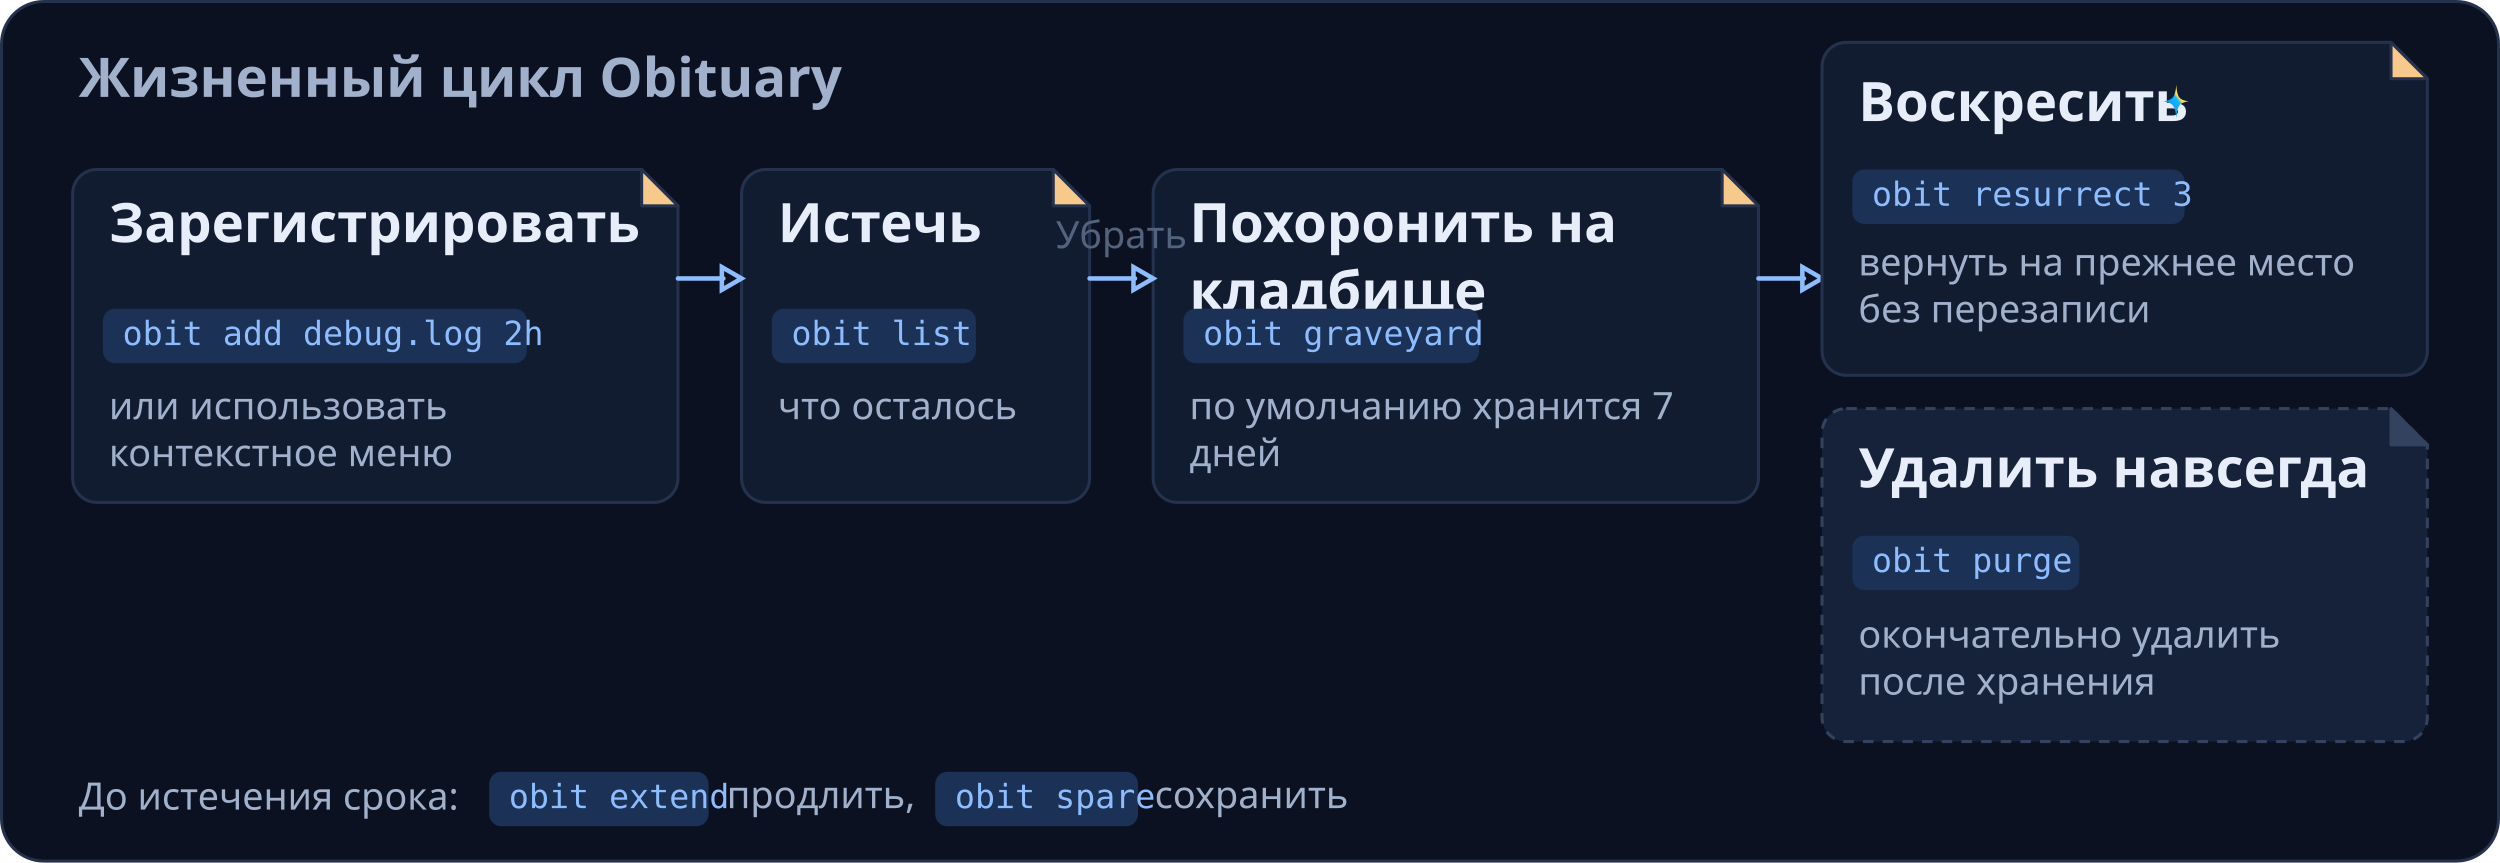
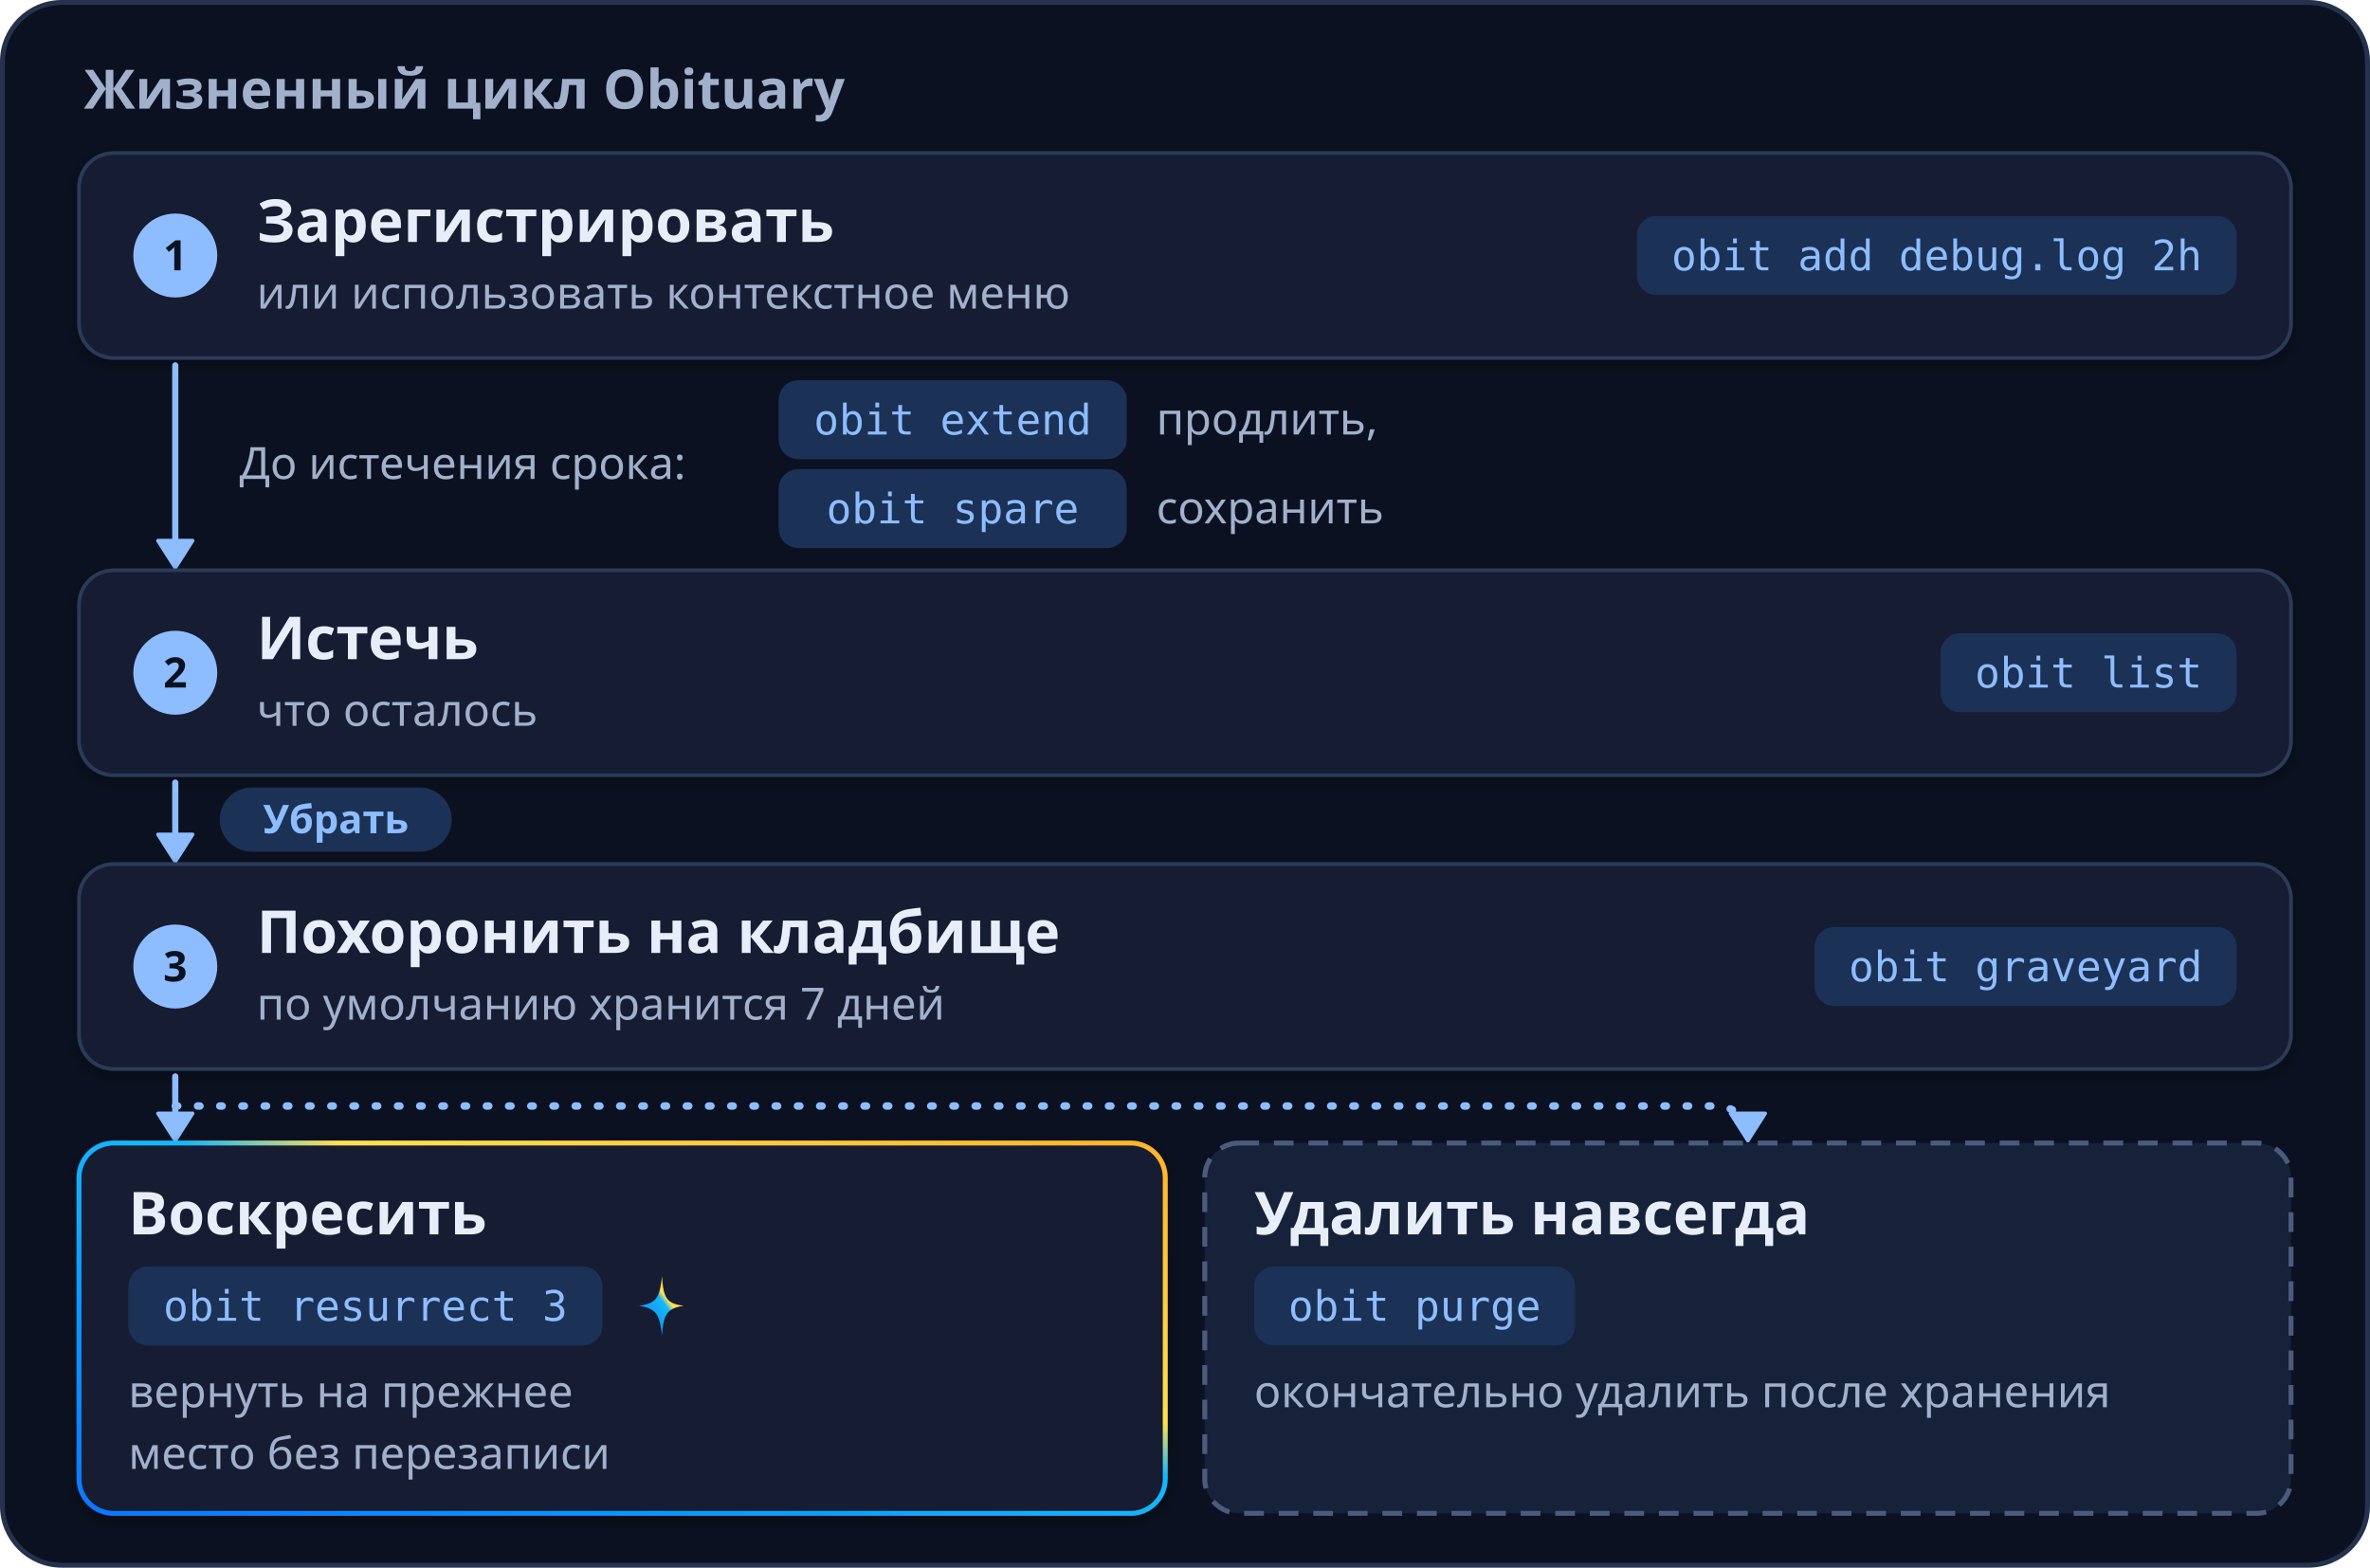
- <svg xmlns="http://www.w3.org/2000/svg" width="1652" height="570" viewBox="0 0 1652 570" role="img" aria-labelledby="title desc">
+ <svg xmlns="http://www.w3.org/2000/svg" width="960" height="635" viewBox="0 0 960 635" role="img" aria-labelledby="title desc">
  <defs>
    <linearGradient id="spark" x1="0" y1="1" x2="1" y2="0">
      <stop stop-color="#0876FF" />
      <stop offset=".55" stop-color="#16B8FA" />
      <stop offset=".62" stop-color="#FFE052" />
      <stop offset="1" stop-color="#FFB329" />
    </linearGradient>
+     <filter id="shadow" x="-4%" y="-12%" width="108%" height="132%">
+       <feDropShadow dx="0" dy="2" stdDeviation="3" flood-color="#000000" flood-opacity="0.35" />
+     </filter>
  </defs>
-   <rect x="1" y="1" width="1650" height="568" rx="28" fill="#0B1120" stroke="#24324D" stroke-width="2" />
-   <g font-family="-apple-system, BlinkMacSystemFont, 'Segoe UI', 'Noto Sans', 'Noto Sans CJK SC', 'Noto Sans CJK TC', 'Noto Sans JP', 'Noto Sans KR', 'Noto Sans Cyrillic', 'Microsoft YaHei', 'PingFang SC', 'Hiragino Sans', 'Malgun Gothic', sans-serif">
-     <text x="52" y="64" font-family="-apple-system, BlinkMacSystemFont, 'Segoe UI', 'Noto Sans', 'Noto Sans CJK SC', 'Noto Sans CJK TC', 'Noto Sans JP', 'Noto Sans KR', 'Noto Sans Cyrillic', 'Microsoft YaHei', 'PingFang SC', 'Hiragino Sans', 'Malgun Gothic', sans-serif" font-size="36.0" fill="#A1B1CC" font-weight="600" id="section">Жизненный цикл Obituary</text>
-     <path d="M64 112H424L448 136V316A16 16 0 0 1 432 332H64A16 16 0 0 1 48 316V128A16 16 0 0 1 64 112Z" fill="#121C31" stroke="#24324D" stroke-width="2" />
-     <path d="M424 112V136H448Z" fill="#F7C98B" stroke="#24324D" stroke-width="2" stroke-linejoin="round" />
-     <text x="72" y="160" font-family="-apple-system, BlinkMacSystemFont, 'Segoe UI', 'Noto Sans', 'Noto Sans CJK SC', 'Noto Sans CJK TC', 'Noto Sans JP', 'Noto Sans KR', 'Noto Sans Cyrillic', 'Microsoft YaHei', 'PingFang SC', 'Hiragino Sans', 'Malgun Gothic', sans-serif" font-size="36.0" fill="#E8EEF9" font-weight="700" id="register">Зарегистрировать</text>
-     <rect x="68" y="204" width="280.1" height="36" rx="8" fill="#1B3155" />
-     <text x="81" y="228" font-family="ui-monospace, 'Cascadia Code', 'SF Mono', Consolas, monospace" font-size="22.0" fill="#8DBDFF">obit add debug.log 2h</text>
-     <text x="72" y="277" font-family="-apple-system, BlinkMacSystemFont, 'Segoe UI', 'Noto Sans', 'Noto Sans CJK SC', 'Noto Sans CJK TC', 'Noto Sans JP', 'Noto Sans KR', 'Noto Sans Cyrillic', 'Microsoft YaHei', 'PingFang SC', 'Hiragino Sans', 'Malgun Gothic', sans-serif" font-size="25.0" fill="#A1B1CC" id="register_note">или использовать</text>
-     <text x="72" y="308" font-family="-apple-system, BlinkMacSystemFont, 'Segoe UI', 'Noto Sans', 'Noto Sans CJK SC', 'Noto Sans CJK TC', 'Noto Sans JP', 'Noto Sans KR', 'Noto Sans Cyrillic', 'Microsoft YaHei', 'PingFang SC', 'Hiragino Sans', 'Malgun Gothic', sans-serif" font-size="25.0" fill="#A1B1CC" id="register_note">контекстное меню</text>
-     <path d="M506 112H696L720 136V316A16 16 0 0 1 704 332H506A16 16 0 0 1 490 316V128A16 16 0 0 1 506 112Z" fill="#121C31" stroke="#24324D" stroke-width="2" />
-     <path d="M696 112V136H720Z" fill="#F7C98B" stroke="#24324D" stroke-width="2" stroke-linejoin="round" />
-     <text x="514" y="160" font-family="-apple-system, BlinkMacSystemFont, 'Segoe UI', 'Noto Sans', 'Noto Sans CJK SC', 'Noto Sans CJK TC', 'Noto Sans JP', 'Noto Sans KR', 'Noto Sans Cyrillic', 'Microsoft YaHei', 'PingFang SC', 'Hiragino Sans', 'Malgun Gothic', sans-serif" font-size="36.0" fill="#E8EEF9" font-weight="700" id="expire">Истечь</text>
-     <rect x="510" y="204" width="134.9" height="36" rx="8" fill="#1B3155" />
-     <text x="523" y="228" font-family="ui-monospace, 'Cascadia Code', 'SF Mono', Consolas, monospace" font-size="22.0" fill="#8DBDFF">obit list</text>
-     <text x="514" y="277" font-family="-apple-system, BlinkMacSystemFont, 'Segoe UI', 'Noto Sans', 'Noto Sans CJK SC', 'Noto Sans CJK TC', 'Noto Sans JP', 'Noto Sans KR', 'Noto Sans Cyrillic', 'Microsoft YaHei', 'PingFang SC', 'Hiragino Sans', 'Malgun Gothic', sans-serif" font-size="25.0" fill="#A1B1CC" id="expire_note">что осталось</text>
-     <path d="M778 112H1138L1162 136V316A16 16 0 0 1 1146 332H778A16 16 0 0 1 762 316V128A16 16 0 0 1 778 112Z" fill="#121C31" stroke="#24324D" stroke-width="2" />
-     <path d="M1138 112V136H1162Z" fill="#F7C98B" stroke="#24324D" stroke-width="2" stroke-linejoin="round" />
-     <text x="786" y="160" font-family="-apple-system, BlinkMacSystemFont, 'Segoe UI', 'Noto Sans', 'Noto Sans CJK SC', 'Noto Sans CJK TC', 'Noto Sans JP', 'Noto Sans KR', 'Noto Sans Cyrillic', 'Microsoft YaHei', 'PingFang SC', 'Hiragino Sans', 'Malgun Gothic', sans-serif" font-size="36.0" fill="#E8EEF9" font-weight="700" id="bury">Похоронить на</text>
-     <text x="786" y="205" font-family="-apple-system, BlinkMacSystemFont, 'Segoe UI', 'Noto Sans', 'Noto Sans CJK SC', 'Noto Sans CJK TC', 'Noto Sans JP', 'Noto Sans KR', 'Noto Sans Cyrillic', 'Microsoft YaHei', 'PingFang SC', 'Hiragino Sans', 'Malgun Gothic', sans-serif" font-size="36.0" fill="#E8EEF9" font-weight="700" id="bury">кладбище</text>
-     <rect x="782" y="204" width="195.4" height="36" rx="8" fill="#1B3155" />
-     <text x="795" y="228" font-family="ui-monospace, 'Cascadia Code', 'SF Mono', Consolas, monospace" font-size="22.0" fill="#8DBDFF">obit graveyard</text>
-     <text x="786" y="277" font-family="-apple-system, BlinkMacSystemFont, 'Segoe UI', 'Noto Sans', 'Noto Sans CJK SC', 'Noto Sans CJK TC', 'Noto Sans JP', 'Noto Sans KR', 'Noto Sans Cyrillic', 'Microsoft YaHei', 'PingFang SC', 'Hiragino Sans', 'Malgun Gothic', sans-serif" font-size="25.0" fill="#A1B1CC" id="bury_note">по умолчанию хранится 7</text>
-     <text x="786" y="308" font-family="-apple-system, BlinkMacSystemFont, 'Segoe UI', 'Noto Sans', 'Noto Sans CJK SC', 'Noto Sans CJK TC', 'Noto Sans JP', 'Noto Sans KR', 'Noto Sans Cyrillic', 'Microsoft YaHei', 'PingFang SC', 'Hiragino Sans', 'Malgun Gothic', sans-serif" font-size="25.0" fill="#A1B1CC" id="bury_note">дней</text>
-     <path d="M448 184H478M490 184l-13 -7.5v15Z" stroke="#8DBDFF" stroke-width="3" stroke-linecap="round" fill="none" />
-     <path d="M720 184H750M762 184l-13 -7.5v15Z" stroke="#8DBDFF" stroke-width="3" stroke-linecap="round" fill="none" />
-     <text x="741.0" y="164.0" font-family="-apple-system, BlinkMacSystemFont, 'Segoe UI', 'Noto Sans', 'Noto Sans CJK SC', 'Noto Sans CJK TC', 'Noto Sans JP', 'Noto Sans KR', 'Noto Sans Cyrillic', 'Microsoft YaHei', 'PingFang SC', 'Hiragino Sans', 'Malgun Gothic', sans-serif" font-size="25.0" fill="#53637D" text-anchor="middle">Убрать</text>
-     <path d="M1162 184H1192M1204 184l-13 -7.5v15Z" stroke="#8DBDFF" stroke-width="3" stroke-linecap="round" fill="none" />
-     <path d="M1220 28H1580L1604 52V232A16 16 0 0 1 1588 248H1220A16 16 0 0 1 1204 232V44A16 16 0 0 1 1220 28Z" fill="#121C31" stroke="#24324D" stroke-width="2" />
-     <path d="M1580 28V52H1604Z" fill="#F7C98B" stroke="#24324D" stroke-width="2" stroke-linejoin="round" />
-     <text x="1228" y="80" font-family="-apple-system, BlinkMacSystemFont, 'Segoe UI', 'Noto Sans', 'Noto Sans CJK SC', 'Noto Sans CJK TC', 'Noto Sans JP', 'Noto Sans KR', 'Noto Sans Cyrillic', 'Microsoft YaHei', 'PingFang SC', 'Hiragino Sans', 'Malgun Gothic', sans-serif" font-size="36.0" fill="#E8EEF9" font-weight="700" id="resurrect">Воскресить</text>
-     <path id="resurrect-star" d="M17.6 9.4c.3 5.3 1.2 6.5 5.2 7-4 .6-4.9 2-5.2 7.1-.6-5.1-1.3-6.4-5.5-7.1 4.2-.6 4.9-1.8 5.5-7Z" fill="url(#spark)" transform="translate(1438.0 67) scale(1.55) translate(-17.5 -16.45)" />
-     <rect x="1224" y="112" width="219.6" height="36" rx="8" fill="#1B3155" />
-     <text x="1237" y="136" font-family="ui-monospace, 'Cascadia Code', 'SF Mono', Consolas, monospace" font-size="22.0" fill="#8DBDFF">obit resurrect 3</text>
-     <text x="1228" y="182" font-family="-apple-system, BlinkMacSystemFont, 'Segoe UI', 'Noto Sans', 'Noto Sans CJK SC', 'Noto Sans CJK TC', 'Noto Sans JP', 'Noto Sans KR', 'Noto Sans Cyrillic', 'Microsoft YaHei', 'PingFang SC', 'Hiragino Sans', 'Malgun Gothic', sans-serif" font-size="25.0" fill="#A1B1CC" id="resurrect-note">вернуть на прежнее место</text>
-     <text x="1228" y="213" font-family="-apple-system, BlinkMacSystemFont, 'Segoe UI', 'Noto Sans', 'Noto Sans CJK SC', 'Noto Sans CJK TC', 'Noto Sans JP', 'Noto Sans KR', 'Noto Sans Cyrillic', 'Microsoft YaHei', 'PingFang SC', 'Hiragino Sans', 'Malgun Gothic', sans-serif" font-size="25.0" fill="#A1B1CC" id="resurrect-note">без перезаписи</text>
-     <path d="M1220 270H1580L1604 294V474A16 16 0 0 1 1588 490H1220A16 16 0 0 1 1204 474V286A16 16 0 0 1 1220 270Z" fill="#16213A" stroke="#33425F" stroke-width="2" stroke-dasharray="7 6" />
-     <path d="M1580 270V294H1604Z" fill="#33425F" stroke="#33425F" stroke-width="2" stroke-linejoin="round" />
-     <text x="1228" y="322" font-family="-apple-system, BlinkMacSystemFont, 'Segoe UI', 'Noto Sans', 'Noto Sans CJK SC', 'Noto Sans CJK TC', 'Noto Sans JP', 'Noto Sans KR', 'Noto Sans Cyrillic', 'Microsoft YaHei', 'PingFang SC', 'Hiragino Sans', 'Malgun Gothic', sans-serif" font-size="36.0" fill="#E8EEF9" font-weight="700" id="purge">Удалить навсегда</text>
-     <rect x="1224" y="354" width="150" height="36" rx="8" fill="#1B3155" />
-     <text x="1237" y="378" font-family="ui-monospace, 'Cascadia Code', 'SF Mono', Consolas, monospace" font-size="22.0" fill="#8DBDFF">obit purge</text>
-     <text x="1228" y="428" font-family="-apple-system, BlinkMacSystemFont, 'Segoe UI', 'Noto Sans', 'Noto Sans CJK SC', 'Noto Sans CJK TC', 'Noto Sans JP', 'Noto Sans KR', 'Noto Sans Cyrillic', 'Microsoft YaHei', 'PingFang SC', 'Hiragino Sans', 'Malgun Gothic', sans-serif" font-size="25.0" fill="#A1B1CC" id="purge-note">окончательно удалить</text>
-     <text x="1228" y="459" font-family="-apple-system, BlinkMacSystemFont, 'Segoe UI', 'Noto Sans', 'Noto Sans CJK SC', 'Noto Sans CJK TC', 'Noto Sans JP', 'Noto Sans KR', 'Noto Sans Cyrillic', 'Microsoft YaHei', 'PingFang SC', 'Hiragino Sans', 'Malgun Gothic', sans-serif" font-size="25.0" fill="#A1B1CC" id="purge-note">после хранения</text>
-     <text x="52" y="535" font-family="-apple-system, BlinkMacSystemFont, 'Segoe UI', 'Noto Sans', 'Noto Sans CJK SC', 'Noto Sans CJK TC', 'Noto Sans JP', 'Noto Sans KR', 'Noto Sans Cyrillic', 'Microsoft YaHei', 'PingFang SC', 'Hiragino Sans', 'Malgun Gothic', sans-serif" font-size="25.0" fill="#A1B1CC" id="before">До истечения срока:</text>
-     <rect x="323.25" y="510" width="145" height="36" rx="8" fill="#1B3155" />
-     <text x="336.25" y="534" font-family="ui-monospace, 'Cascadia Code', 'SF Mono', Consolas, monospace" font-size="22.0" fill="#8DBDFF">obit extend</text>
-     <text x="480.25" y="534" font-family="-apple-system, BlinkMacSystemFont, 'Segoe UI', 'Noto Sans', 'Noto Sans CJK SC', 'Noto Sans CJK TC', 'Noto Sans JP', 'Noto Sans KR', 'Noto Sans Cyrillic', 'Microsoft YaHei', 'PingFang SC', 'Hiragino Sans', 'Malgun Gothic', sans-serif" font-size="25.0" fill="#A1B1CC" id="extend-note">продлить,</text>
-     <rect x="618" y="510" width="134" height="36" rx="8" fill="#1B3155" />
-     <text x="631" y="534" font-family="ui-monospace, 'Cascadia Code', 'SF Mono', Consolas, monospace" font-size="22.0" fill="#8DBDFF">obit spare</text>
-     <text x="763" y="534" font-family="-apple-system, BlinkMacSystemFont, 'Segoe UI', 'Noto Sans', 'Noto Sans CJK SC', 'Noto Sans CJK TC', 'Noto Sans JP', 'Noto Sans KR', 'Noto Sans Cyrillic', 'Microsoft YaHei', 'PingFang SC', 'Hiragino Sans', 'Malgun Gothic', sans-serif" font-size="25.0" fill="#A1B1CC" id="spare-note">сохранить</text>
-   </g>
+   <rect data-role="bg" x="1" y="1" width="958" height="633" rx="24" fill="#0B1120" stroke="#24324D" stroke-width="2" />
+   <text x="34" y="44" font-family="-apple-system, BlinkMacSystemFont, 'Segoe UI', 'Noto Sans', 'Noto Sans CJK SC', 'Noto Sans CJK TC', 'Noto Sans JP', 'Noto Sans KR', 'Noto Sans Cyrillic', 'Microsoft YaHei', 'PingFang SC', 'Hiragino Sans', 'Malgun Gothic', sans-serif" font-size="22" fill="#A1B1CC" font-weight="700" data-t="heading" data-k="title" data-g="title">Жизненный цикл Obituary</text>
+   <rect data-role="card" x="32" y="62" width="896" height="83" rx="14" fill="#121C31" stroke="#2C3B58" stroke-width="1.5" filter="url(#shadow)" />
+   <circle data-role="badge" cx="71" cy="103.5" r="17" fill="#8DBDFF" />
+   <text x="71" y="109.5" font-family="-apple-system, BlinkMacSystemFont, 'Segoe UI', 'Noto Sans', 'Noto Sans CJK SC', 'Noto Sans CJK TC', 'Noto Sans JP', 'Noto Sans KR', 'Noto Sans Cyrillic', 'Microsoft YaHei', 'PingFang SC', 'Hiragino Sans', 'Malgun Gothic', sans-serif" font-size="17" fill="#0B1120" font-weight="700" text-anchor="middle" data-t="number">1</text>
+   <text x="104" y="98" font-family="-apple-system, BlinkMacSystemFont, 'Segoe UI', 'Noto Sans', 'Noto Sans CJK SC', 'Noto Sans CJK TC', 'Noto Sans JP', 'Noto Sans KR', 'Noto Sans Cyrillic', 'Microsoft YaHei', 'PingFang SC', 'Hiragino Sans', 'Malgun Gothic', sans-serif" font-size="24" fill="#E8EEF9" font-weight="700" data-t="title" data-k="register" data-g="register">Зарегистрировать</text>
+   <text x="104" y="125" font-family="-apple-system, BlinkMacSystemFont, 'Segoe UI', 'Noto Sans', 'Noto Sans CJK SC', 'Noto Sans CJK TC', 'Noto Sans JP', 'Noto Sans KR', 'Noto Sans Cyrillic', 'Microsoft YaHei', 'PingFang SC', 'Hiragino Sans', 'Malgun Gothic', sans-serif" font-size="18" fill="#A1B1CC" data-t="note" data-k="register_note" data-g="register_note">или использовать контекстное меню</text>
+   <rect data-role="chip" x="663" y="87.5" width="243" height="32" rx="8" fill="#1B3155" data-in="card" />
+   <text x="784.5" y="109.5" font-family="ui-monospace, 'Cascadia Code', 'SF Mono', Consolas, monospace" font-size="17" fill="#8DBDFF" text-anchor="middle" data-t="code">obit add debug.log 2h</text>
+   <path data-role="arrow" d="M71 148V221" fill="none" stroke="#8DBDFF" stroke-width="2.5" stroke-linecap="round" />
+   <path data-role="arrow" d="M64 219L71 230L78 219Z" fill="#8DBDFF" stroke="#8DBDFF" stroke-width="1.5" stroke-linejoin="round" />
+   <text x="97" y="194" font-family="-apple-system, BlinkMacSystemFont, 'Segoe UI', 'Noto Sans', 'Noto Sans CJK SC', 'Noto Sans CJK TC', 'Noto Sans JP', 'Noto Sans KR', 'Noto Sans Cyrillic', 'Microsoft YaHei', 'PingFang SC', 'Hiragino Sans', 'Malgun Gothic', sans-serif" font-size="18" fill="#A1B1CC" data-t="note" data-k="before" data-g="before">До истечения срока:</text>
+   <rect data-role="chip" x="315.4" y="154" width="141" height="32" rx="8" fill="#1B3155" data-in="gap" />
+   <text x="385.9" y="176" font-family="ui-monospace, 'Cascadia Code', 'SF Mono', Consolas, monospace" font-size="17" fill="#8DBDFF" text-anchor="middle" data-t="code">obit extend</text>
+   <text x="468.4" y="176" font-family="-apple-system, BlinkMacSystemFont, 'Segoe UI', 'Noto Sans', 'Noto Sans CJK SC', 'Noto Sans CJK TC', 'Noto Sans JP', 'Noto Sans KR', 'Noto Sans Cyrillic', 'Microsoft YaHei', 'PingFang SC', 'Hiragino Sans', 'Malgun Gothic', sans-serif" font-size="18" fill="#A1B1CC" data-t="note" data-k="extend_note" data-g="extend_note">продлить,</text>
+   <rect data-role="chip" x="315.4" y="190" width="141" height="32" rx="8" fill="#1B3155" data-in="gap" />
+   <text x="385.9" y="212" font-family="ui-monospace, 'Cascadia Code', 'SF Mono', Consolas, monospace" font-size="17" fill="#8DBDFF" text-anchor="middle" data-t="code">obit spare</text>
+   <text x="468.4" y="212" font-family="-apple-system, BlinkMacSystemFont, 'Segoe UI', 'Noto Sans', 'Noto Sans CJK SC', 'Noto Sans CJK TC', 'Noto Sans JP', 'Noto Sans KR', 'Noto Sans Cyrillic', 'Microsoft YaHei', 'PingFang SC', 'Hiragino Sans', 'Malgun Gothic', sans-serif" font-size="18" fill="#A1B1CC" data-t="note" data-k="spare_note" data-g="spare_note">сохранить</text>
+   <rect data-role="card" x="32" y="231" width="896" height="83" rx="14" fill="#121C31" stroke="#2C3B58" stroke-width="1.5" filter="url(#shadow)" />
+   <circle data-role="badge" cx="71" cy="272.5" r="17" fill="#8DBDFF" />
+   <text x="71" y="278.5" font-family="-apple-system, BlinkMacSystemFont, 'Segoe UI', 'Noto Sans', 'Noto Sans CJK SC', 'Noto Sans CJK TC', 'Noto Sans JP', 'Noto Sans KR', 'Noto Sans Cyrillic', 'Microsoft YaHei', 'PingFang SC', 'Hiragino Sans', 'Malgun Gothic', sans-serif" font-size="17" fill="#0B1120" font-weight="700" text-anchor="middle" data-t="number">2</text>
+   <text x="104" y="267" font-family="-apple-system, BlinkMacSystemFont, 'Segoe UI', 'Noto Sans', 'Noto Sans CJK SC', 'Noto Sans CJK TC', 'Noto Sans JP', 'Noto Sans KR', 'Noto Sans Cyrillic', 'Microsoft YaHei', 'PingFang SC', 'Hiragino Sans', 'Malgun Gothic', sans-serif" font-size="24" fill="#E8EEF9" font-weight="700" data-t="title" data-k="expire" data-g="expire">Истечь</text>
+   <text x="104" y="294" font-family="-apple-system, BlinkMacSystemFont, 'Segoe UI', 'Noto Sans', 'Noto Sans CJK SC', 'Noto Sans CJK TC', 'Noto Sans JP', 'Noto Sans KR', 'Noto Sans Cyrillic', 'Microsoft YaHei', 'PingFang SC', 'Hiragino Sans', 'Malgun Gothic', sans-serif" font-size="18" fill="#A1B1CC" data-t="note" data-k="expire_note" data-g="expire_note">что осталось</text>
+   <rect data-role="chip" x="786" y="256.5" width="120" height="32" rx="8" fill="#1B3155" data-in="card" />
+   <text x="846" y="278.5" font-family="ui-monospace, 'Cascadia Code', 'SF Mono', Consolas, monospace" font-size="17" fill="#8DBDFF" text-anchor="middle" data-t="code">obit list</text>
+   <path data-role="arrow" d="M71 317V340" fill="none" stroke="#8DBDFF" stroke-width="2.5" stroke-linecap="round" />
+   <path data-role="arrow" d="M64 338L71 349L78 338Z" fill="#8DBDFF" stroke="#8DBDFF" stroke-width="1.5" stroke-linejoin="round" />
+   <rect data-role="pill" x="89" y="319" width="94" height="26" rx="13" fill="#1B3155" />
+   <text x="136" y="337.5" font-family="-apple-system, BlinkMacSystemFont, 'Segoe UI', 'Noto Sans', 'Noto Sans CJK SC', 'Noto Sans CJK TC', 'Noto Sans JP', 'Noto Sans KR', 'Noto Sans Cyrillic', 'Microsoft YaHei', 'PingFang SC', 'Hiragino Sans', 'Malgun Gothic', sans-serif" font-size="16" fill="#8DBDFF" font-weight="600" text-anchor="middle" data-t="caption" data-k="reap" data-g="reap">Убрать</text>
+   <rect data-role="card" x="32" y="350" width="896" height="83" rx="14" fill="#121C31" stroke="#2C3B58" stroke-width="1.5" filter="url(#shadow)" />
+   <circle data-role="badge" cx="71" cy="391.5" r="17" fill="#8DBDFF" />
+   <text x="71" y="397.5" font-family="-apple-system, BlinkMacSystemFont, 'Segoe UI', 'Noto Sans', 'Noto Sans CJK SC', 'Noto Sans CJK TC', 'Noto Sans JP', 'Noto Sans KR', 'Noto Sans Cyrillic', 'Microsoft YaHei', 'PingFang SC', 'Hiragino Sans', 'Malgun Gothic', sans-serif" font-size="17" fill="#0B1120" font-weight="700" text-anchor="middle" data-t="number">3</text>
+   <text x="104" y="386" font-family="-apple-system, BlinkMacSystemFont, 'Segoe UI', 'Noto Sans', 'Noto Sans CJK SC', 'Noto Sans CJK TC', 'Noto Sans JP', 'Noto Sans KR', 'Noto Sans Cyrillic', 'Microsoft YaHei', 'PingFang SC', 'Hiragino Sans', 'Malgun Gothic', sans-serif" font-size="24" fill="#E8EEF9" font-weight="700" data-t="title" data-k="bury" data-g="bury">Похоронить на кладбище</text>
+   <text x="104" y="413" font-family="-apple-system, BlinkMacSystemFont, 'Segoe UI', 'Noto Sans', 'Noto Sans CJK SC', 'Noto Sans CJK TC', 'Noto Sans JP', 'Noto Sans KR', 'Noto Sans Cyrillic', 'Microsoft YaHei', 'PingFang SC', 'Hiragino Sans', 'Malgun Gothic', sans-serif" font-size="18" fill="#A1B1CC" data-t="note" data-k="bury_note" data-g="bury_note">по умолчанию хранится 7 дней</text>
+   <rect data-role="chip" x="735" y="375.5" width="171" height="32" rx="8" fill="#1B3155" data-in="card" />
+   <text x="820.5" y="397.5" font-family="ui-monospace, 'Cascadia Code', 'SF Mono', Consolas, monospace" font-size="17" fill="#8DBDFF" text-anchor="middle" data-t="code">obit graveyard</text>
+   <path data-role="arrow" d="M71 436V453" fill="none" stroke="#8DBDFF" stroke-width="2.5" stroke-linecap="round" />
+   <path data-role="arrow" d="M64 451L71 462L78 451Z" fill="#8DBDFF" stroke="#8DBDFF" stroke-width="1.5" stroke-linejoin="round" />
+   <path data-role="arrow" d="M71 448H694Q708 448 708 462V453" fill="none" stroke="#8DBDFF" stroke-width="3" stroke-linecap="round" stroke-dasharray="1 8" />
+   <path data-role="arrow" d="M701 451L708 462L715 451Z" fill="#8DBDFF" stroke="#8DBDFF" stroke-width="1.5" stroke-linejoin="round" />
+   <rect data-role="card" x="32" y="463" width="440" height="150" rx="14" fill="#121C31" stroke="url(#spark)" stroke-width="2" filter="url(#shadow)" />
+   <text x="52" y="500" font-family="-apple-system, BlinkMacSystemFont, 'Segoe UI', 'Noto Sans', 'Noto Sans CJK SC', 'Noto Sans CJK TC', 'Noto Sans JP', 'Noto Sans KR', 'Noto Sans Cyrillic', 'Microsoft YaHei', 'PingFang SC', 'Hiragino Sans', 'Malgun Gothic', sans-serif" font-size="24" fill="#E8EEF9" font-weight="700" data-t="title" data-k="resurrect" data-g="resurrect">Воскресить</text>
+   <path id="resurrect-star" data-role="icon" d="M17.6 9.4c.3 5.3 1.2 6.5 5.2 7-4 .6-4.9 2-5.2 7.1-.6-5.1-1.3-6.4-5.5-7.1 4.2-.6 4.9-1.8 5.5-7Z" fill="url(#spark)" transform="translate(268 529) scale(1.7) translate(-17.5 -16.45)" />
+   <rect data-role="chip" x="52" y="513" width="192" height="32" rx="8" fill="#1B3155" data-in="card" />
+   <text x="148" y="535" font-family="ui-monospace, 'Cascadia Code', 'SF Mono', Consolas, monospace" font-size="17" fill="#8DBDFF" text-anchor="middle" data-t="code">obit resurrect 3</text>
+   <text x="52" y="570" font-family="-apple-system, BlinkMacSystemFont, 'Segoe UI', 'Noto Sans', 'Noto Sans CJK SC', 'Noto Sans CJK TC', 'Noto Sans JP', 'Noto Sans KR', 'Noto Sans Cyrillic', 'Microsoft YaHei', 'PingFang SC', 'Hiragino Sans', 'Malgun Gothic', sans-serif" font-size="18" fill="#A1B1CC" data-t="note" data-k="resurrect_note" data-g="resurrect_note">вернуть на прежнее</text>
+   <text x="52" y="595" font-family="-apple-system, BlinkMacSystemFont, 'Segoe UI', 'Noto Sans', 'Noto Sans CJK SC', 'Noto Sans CJK TC', 'Noto Sans JP', 'Noto Sans KR', 'Noto Sans Cyrillic', 'Microsoft YaHei', 'PingFang SC', 'Hiragino Sans', 'Malgun Gothic', sans-serif" font-size="18" fill="#A1B1CC" data-t="note" data-k="resurrect_note" data-g="resurrect_note">место без перезаписи</text>
+   <rect data-role="card" x="488" y="463" width="440" height="150" rx="14" fill="#16213A" stroke="#4A5B7C" stroke-width="2" stroke-dasharray="8 6" />
+   <text x="508" y="500" font-family="-apple-system, BlinkMacSystemFont, 'Segoe UI', 'Noto Sans', 'Noto Sans CJK SC', 'Noto Sans CJK TC', 'Noto Sans JP', 'Noto Sans KR', 'Noto Sans Cyrillic', 'Microsoft YaHei', 'PingFang SC', 'Hiragino Sans', 'Malgun Gothic', sans-serif" font-size="24" fill="#E8EEF9" font-weight="700" data-t="title" data-k="purge" data-g="purge">Удалить навсегда</text>
+   <rect data-role="chip" x="508" y="513" width="130" height="32" rx="8" fill="#1B3155" data-in="card" />
+   <text x="573" y="535" font-family="ui-monospace, 'Cascadia Code', 'SF Mono', Consolas, monospace" font-size="17" fill="#8DBDFF" text-anchor="middle" data-t="code">obit purge</text>
+   <text x="508" y="570" font-family="-apple-system, BlinkMacSystemFont, 'Segoe UI', 'Noto Sans', 'Noto Sans CJK SC', 'Noto Sans CJK TC', 'Noto Sans JP', 'Noto Sans KR', 'Noto Sans Cyrillic', 'Microsoft YaHei', 'PingFang SC', 'Hiragino Sans', 'Malgun Gothic', sans-serif" font-size="18" fill="#A1B1CC" data-t="note" data-k="purge_note" data-g="purge_note">окончательно удалить после хранения</text>
</svg>
